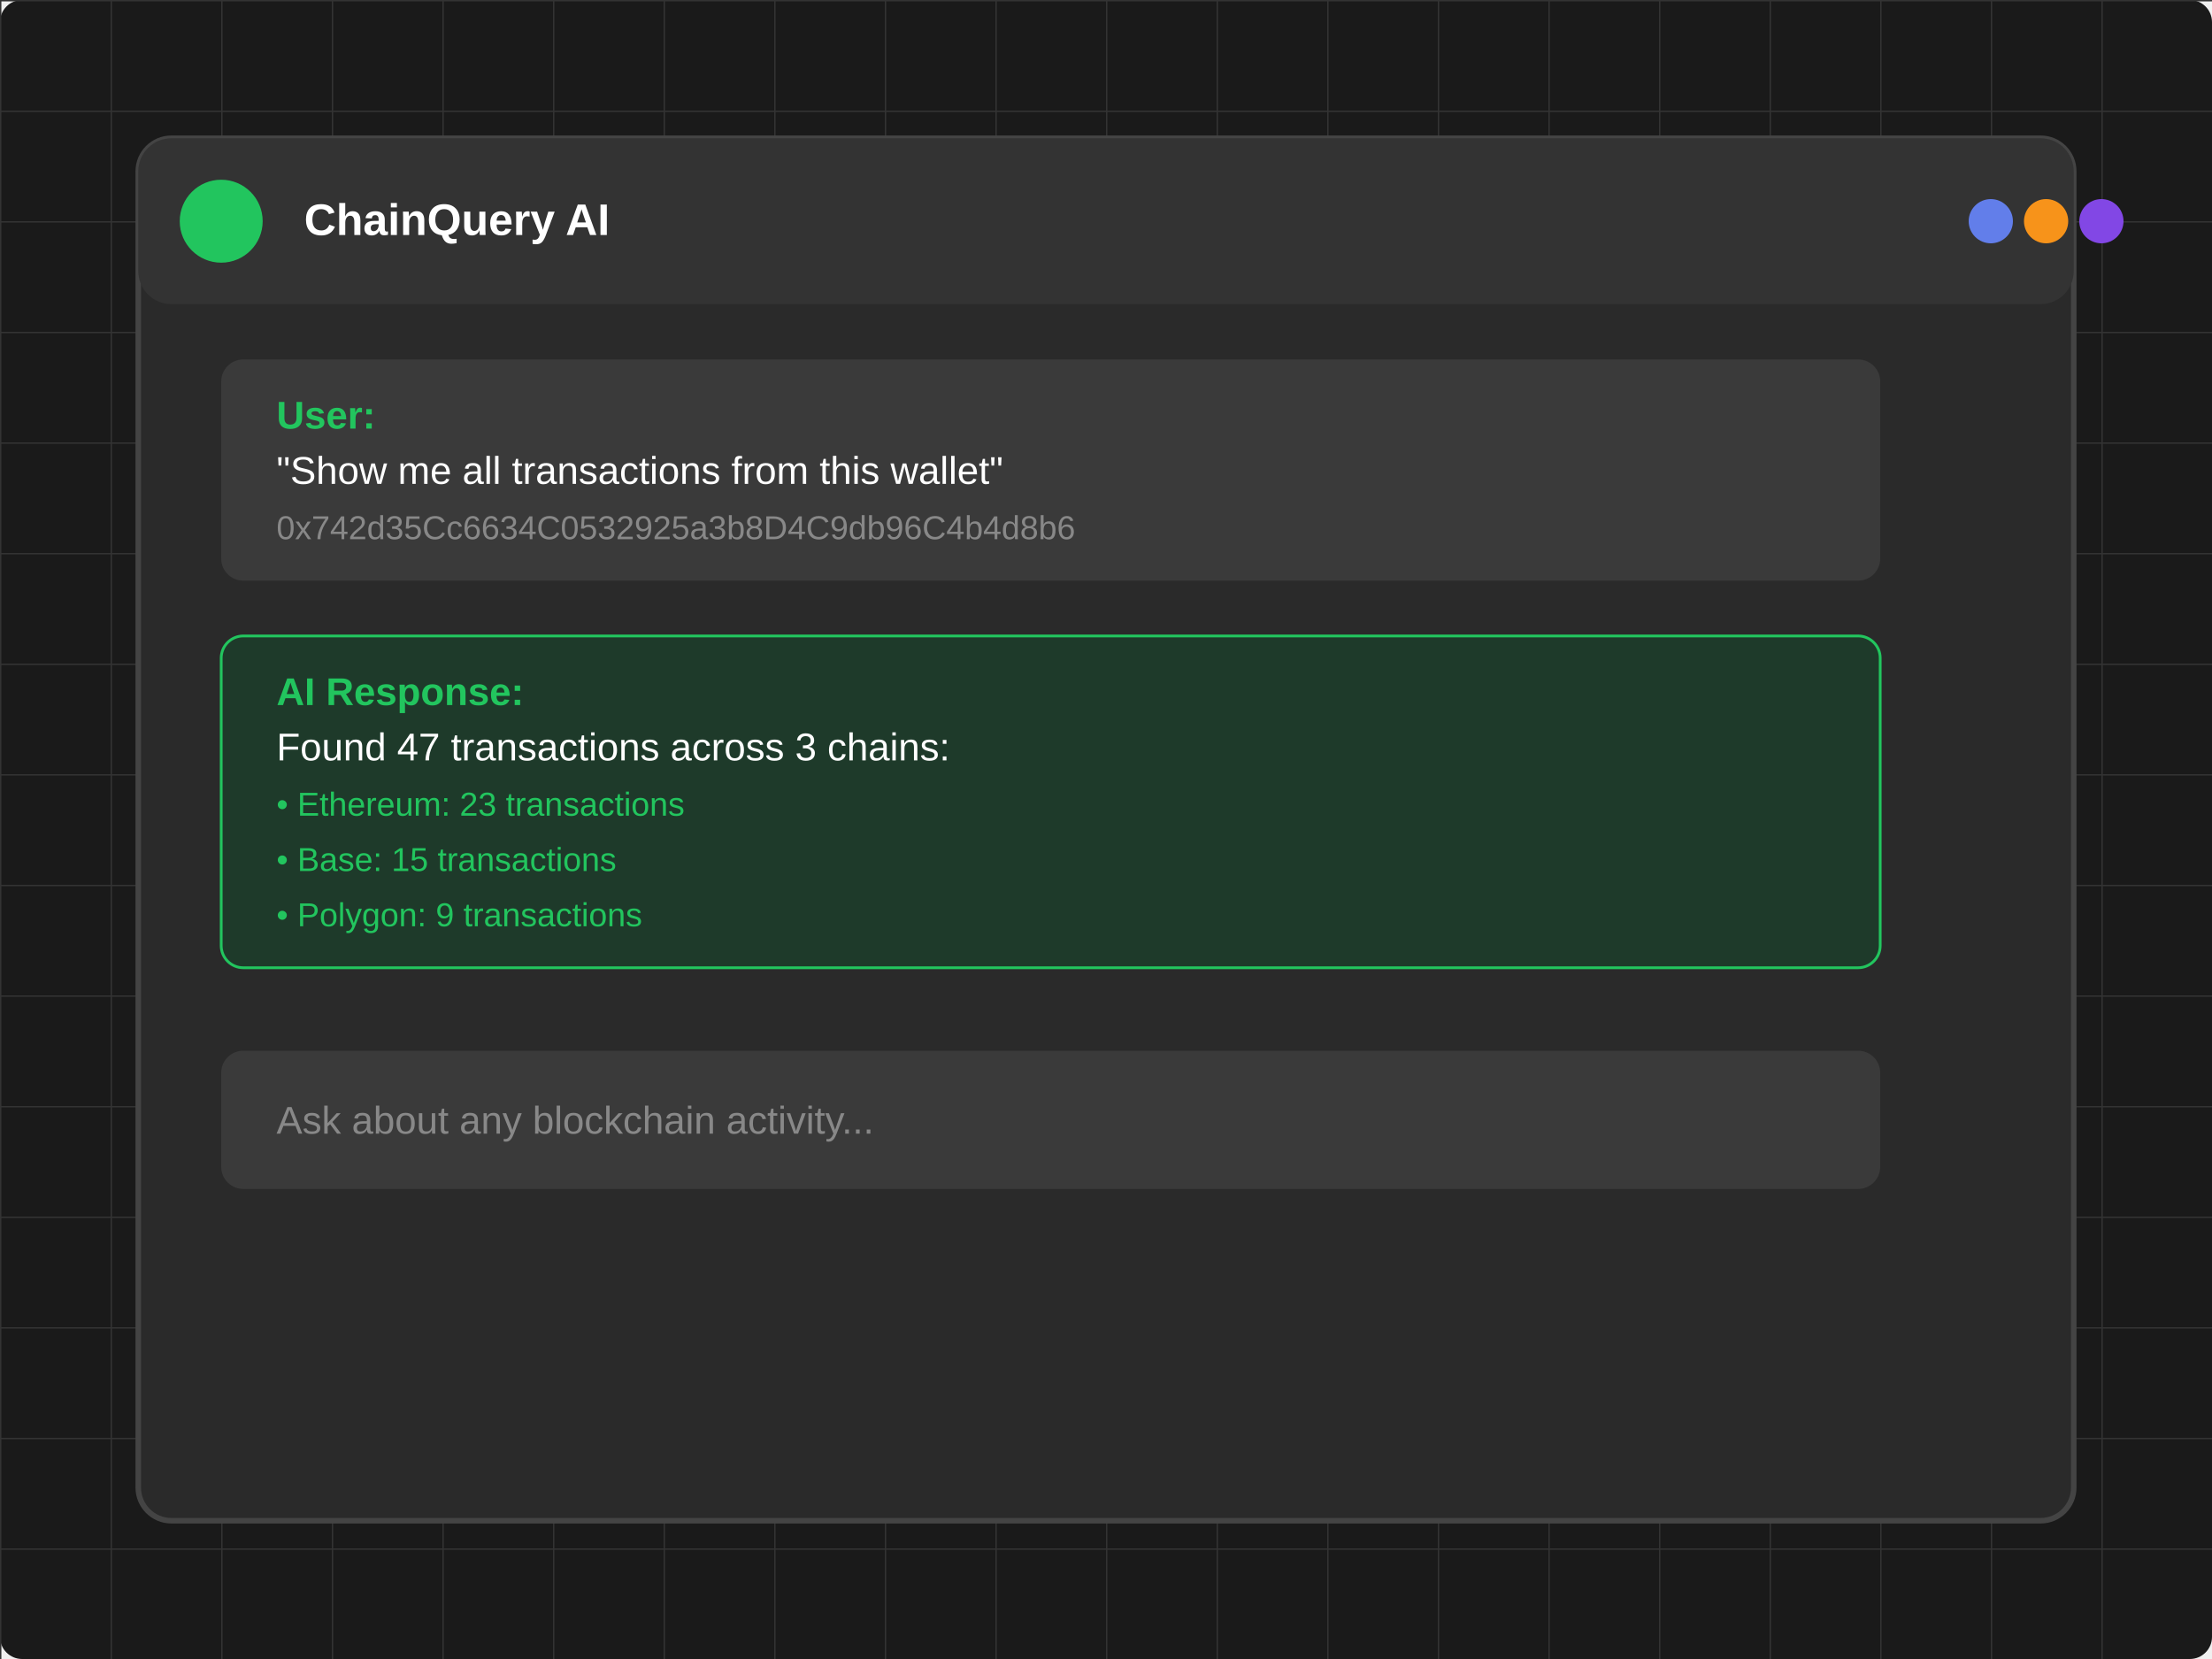
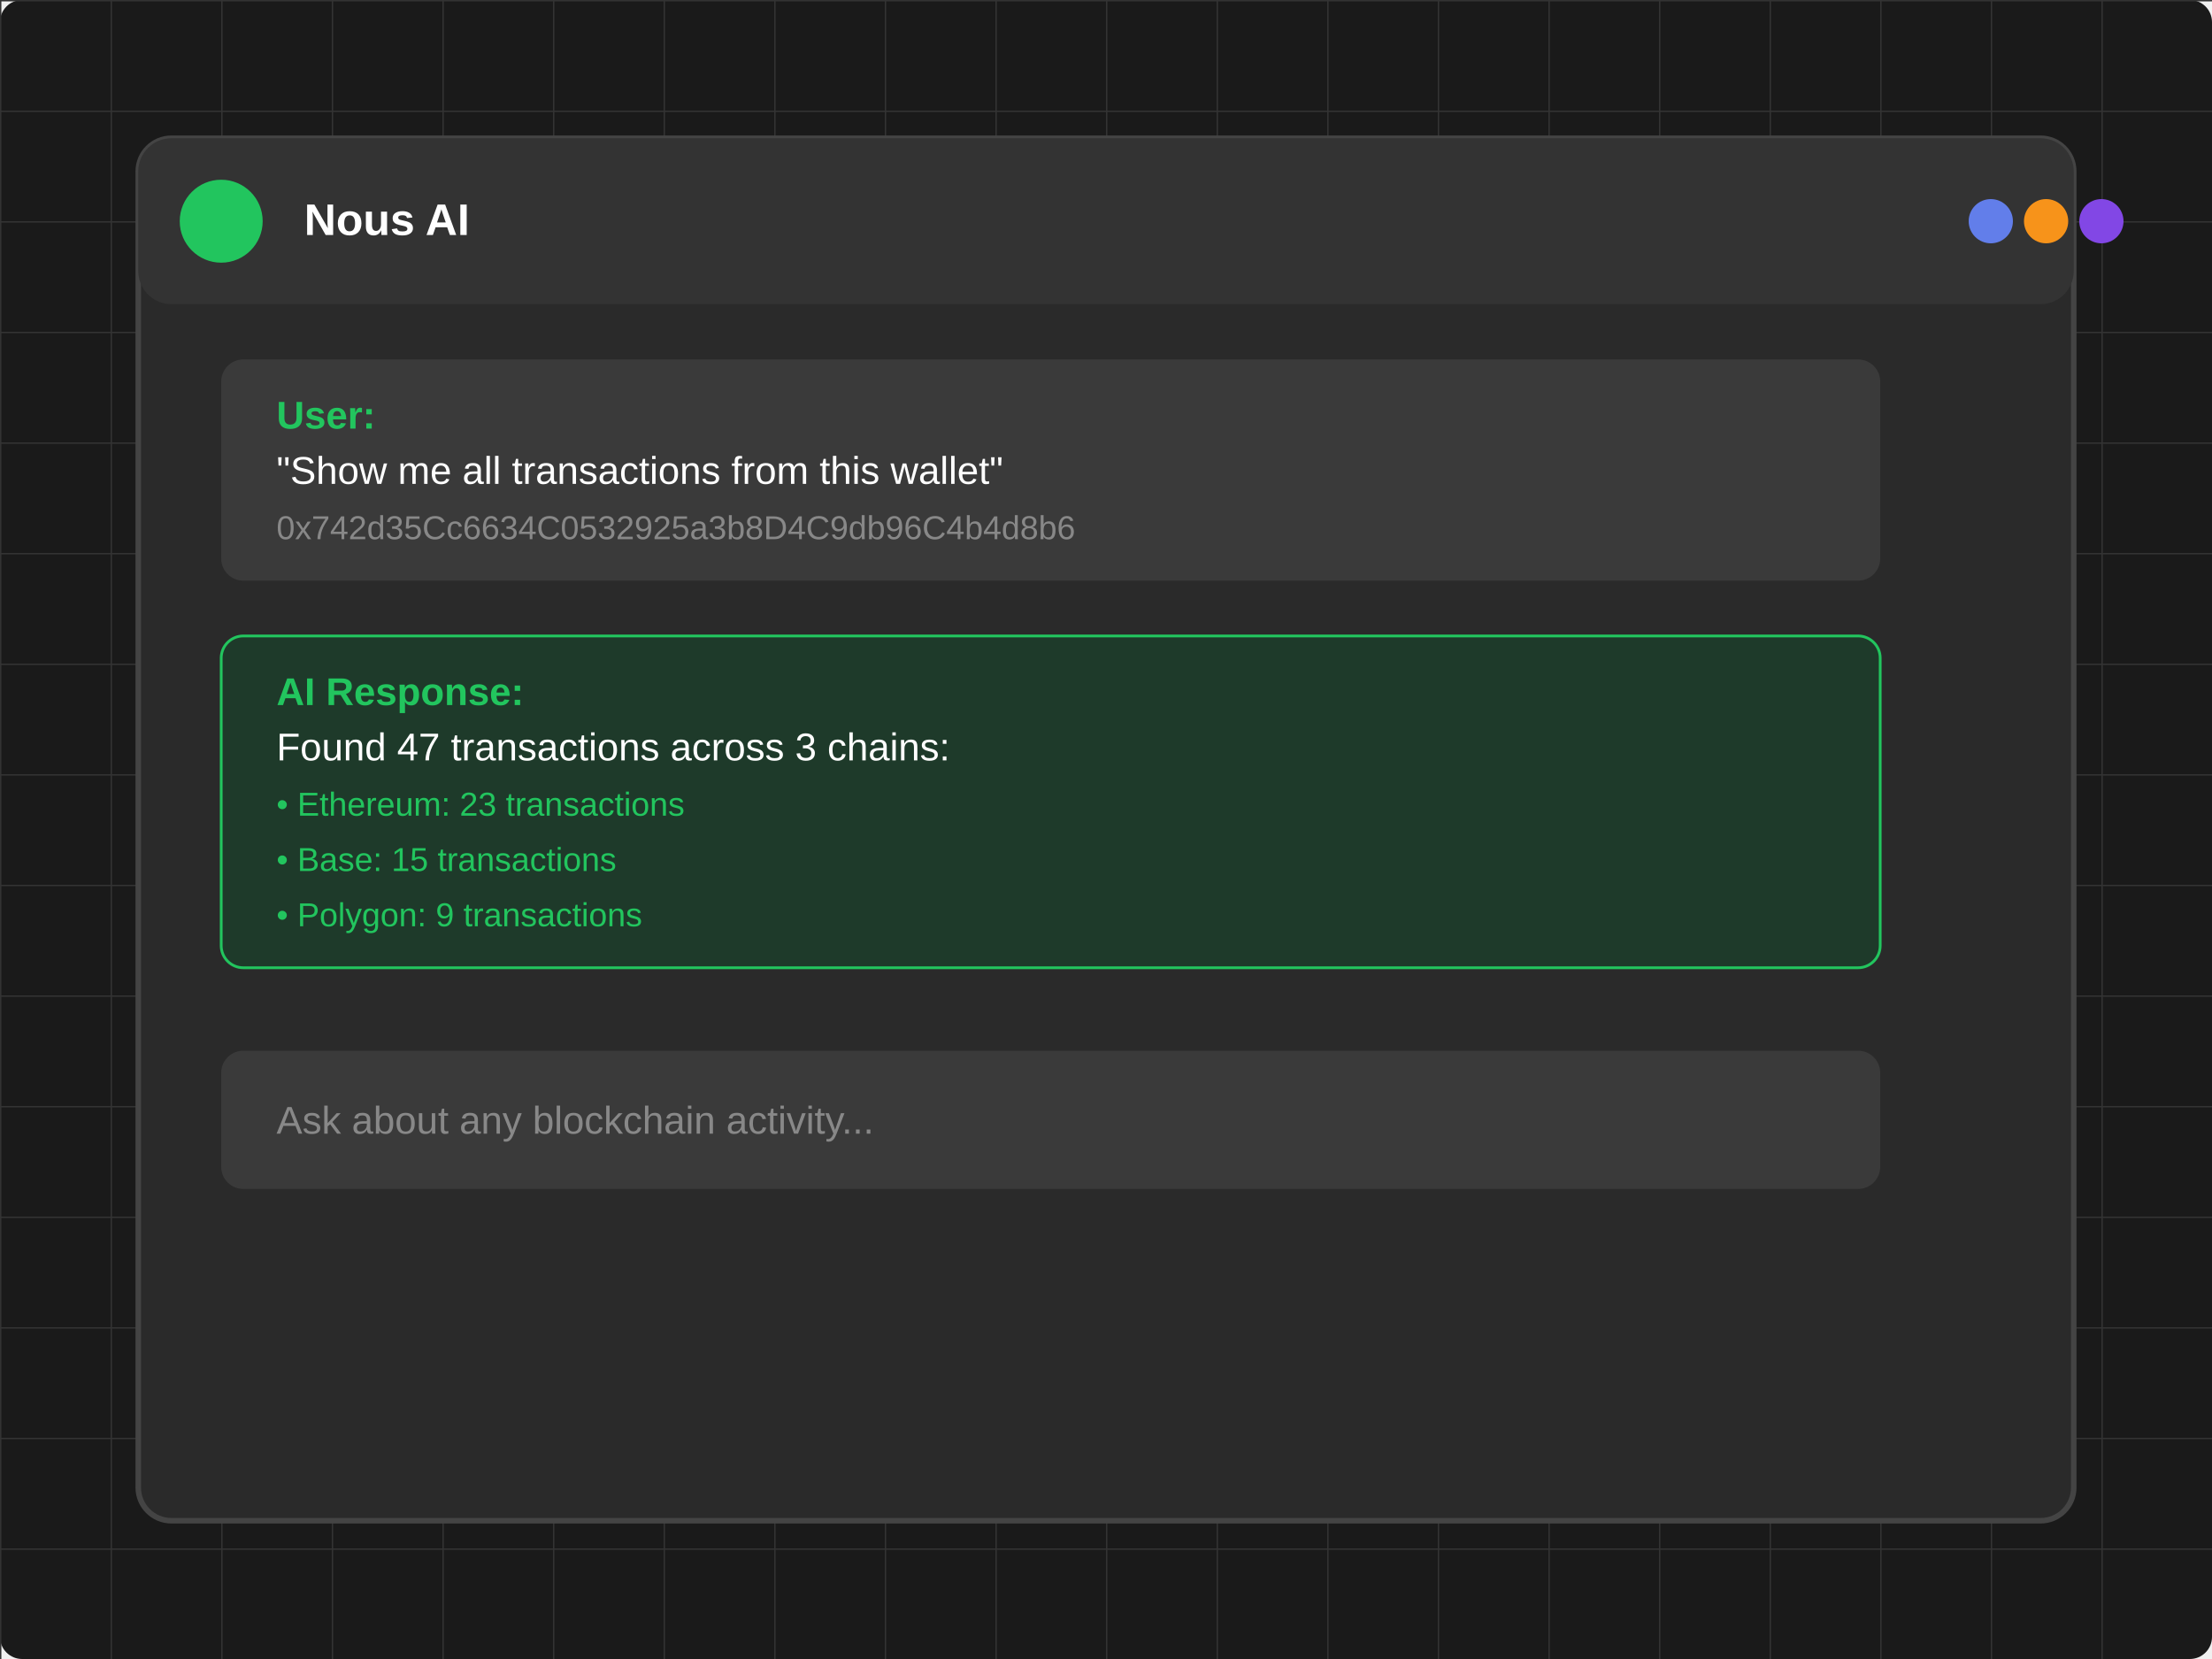
<svg xmlns="http://www.w3.org/2000/svg" width="800" height="600" fill="none">
  <rect width="800" height="600" fill="#1a1a1a" rx="8" />
  <defs>
    <pattern id="grid" width="40" height="40" patternUnits="userSpaceOnUse">
      <path d="M 40 0 L 0 0 0 40" fill="none" stroke="#333" stroke-width="1" />
    </pattern>
  </defs>
  <rect width="800" height="600" fill="url(#grid)" />
  <rect x="50" y="50" width="700" height="500" fill="#2a2a2a" rx="12" stroke="#444" stroke-width="2" />
  <rect x="50" y="50" width="700" height="60" fill="#333" rx="12" />
  <circle cx="80" cy="80" r="15" fill="#22c55e" />
-   <text x="110" y="85" fill="white" font-family="Arial" font-size="16" font-weight="bold">ChainQuery AI</text>
+   <text x="110" y="85" fill="white" font-family="Arial" font-size="16" font-weight="bold">Nous AI</text>
  <rect x="80" y="130" width="600" height="80" fill="#3a3a3a" rx="8" />
  <text x="100" y="155" fill="#22c55e" font-family="Arial" font-size="14" font-weight="bold">User:</text>
  <text x="100" y="175" fill="white" font-family="Arial" font-size="14">"Show me all transactions from this wallet"</text>
  <text x="100" y="195" fill="#888" font-family="Arial" font-size="12">0x742d35Cc6634C0532925a3b8D4C9db96C4b4d8b6</text>
  <rect x="80" y="230" width="600" height="120" fill="#1e3a2a" rx="8" stroke="#22c55e" stroke-width="1" />
  <text x="100" y="255" fill="#22c55e" font-family="Arial" font-size="14" font-weight="bold">AI Response:</text>
  <text x="100" y="275" fill="white" font-family="Arial" font-size="14">Found 47 transactions across 3 chains:</text>
  <text x="100" y="295" fill="#22c55e" font-family="Arial" font-size="12">• Ethereum: 23 transactions</text>
  <text x="100" y="315" fill="#22c55e" font-family="Arial" font-size="12">• Base: 15 transactions</text>
  <text x="100" y="335" fill="#22c55e" font-family="Arial" font-size="12">• Polygon: 9 transactions</text>
  <rect x="80" y="380" width="600" height="50" fill="#3a3a3a" rx="8" />
  <text x="100" y="410" fill="#888" font-family="Arial" font-size="14">Ask about any blockchain activity...</text>
  <circle cx="720" cy="80" r="8" fill="#627eea" />
  <circle cx="740" cy="80" r="8" fill="#f7931a" />
  <circle cx="760" cy="80" r="8" fill="#8247e5" />
</svg>
